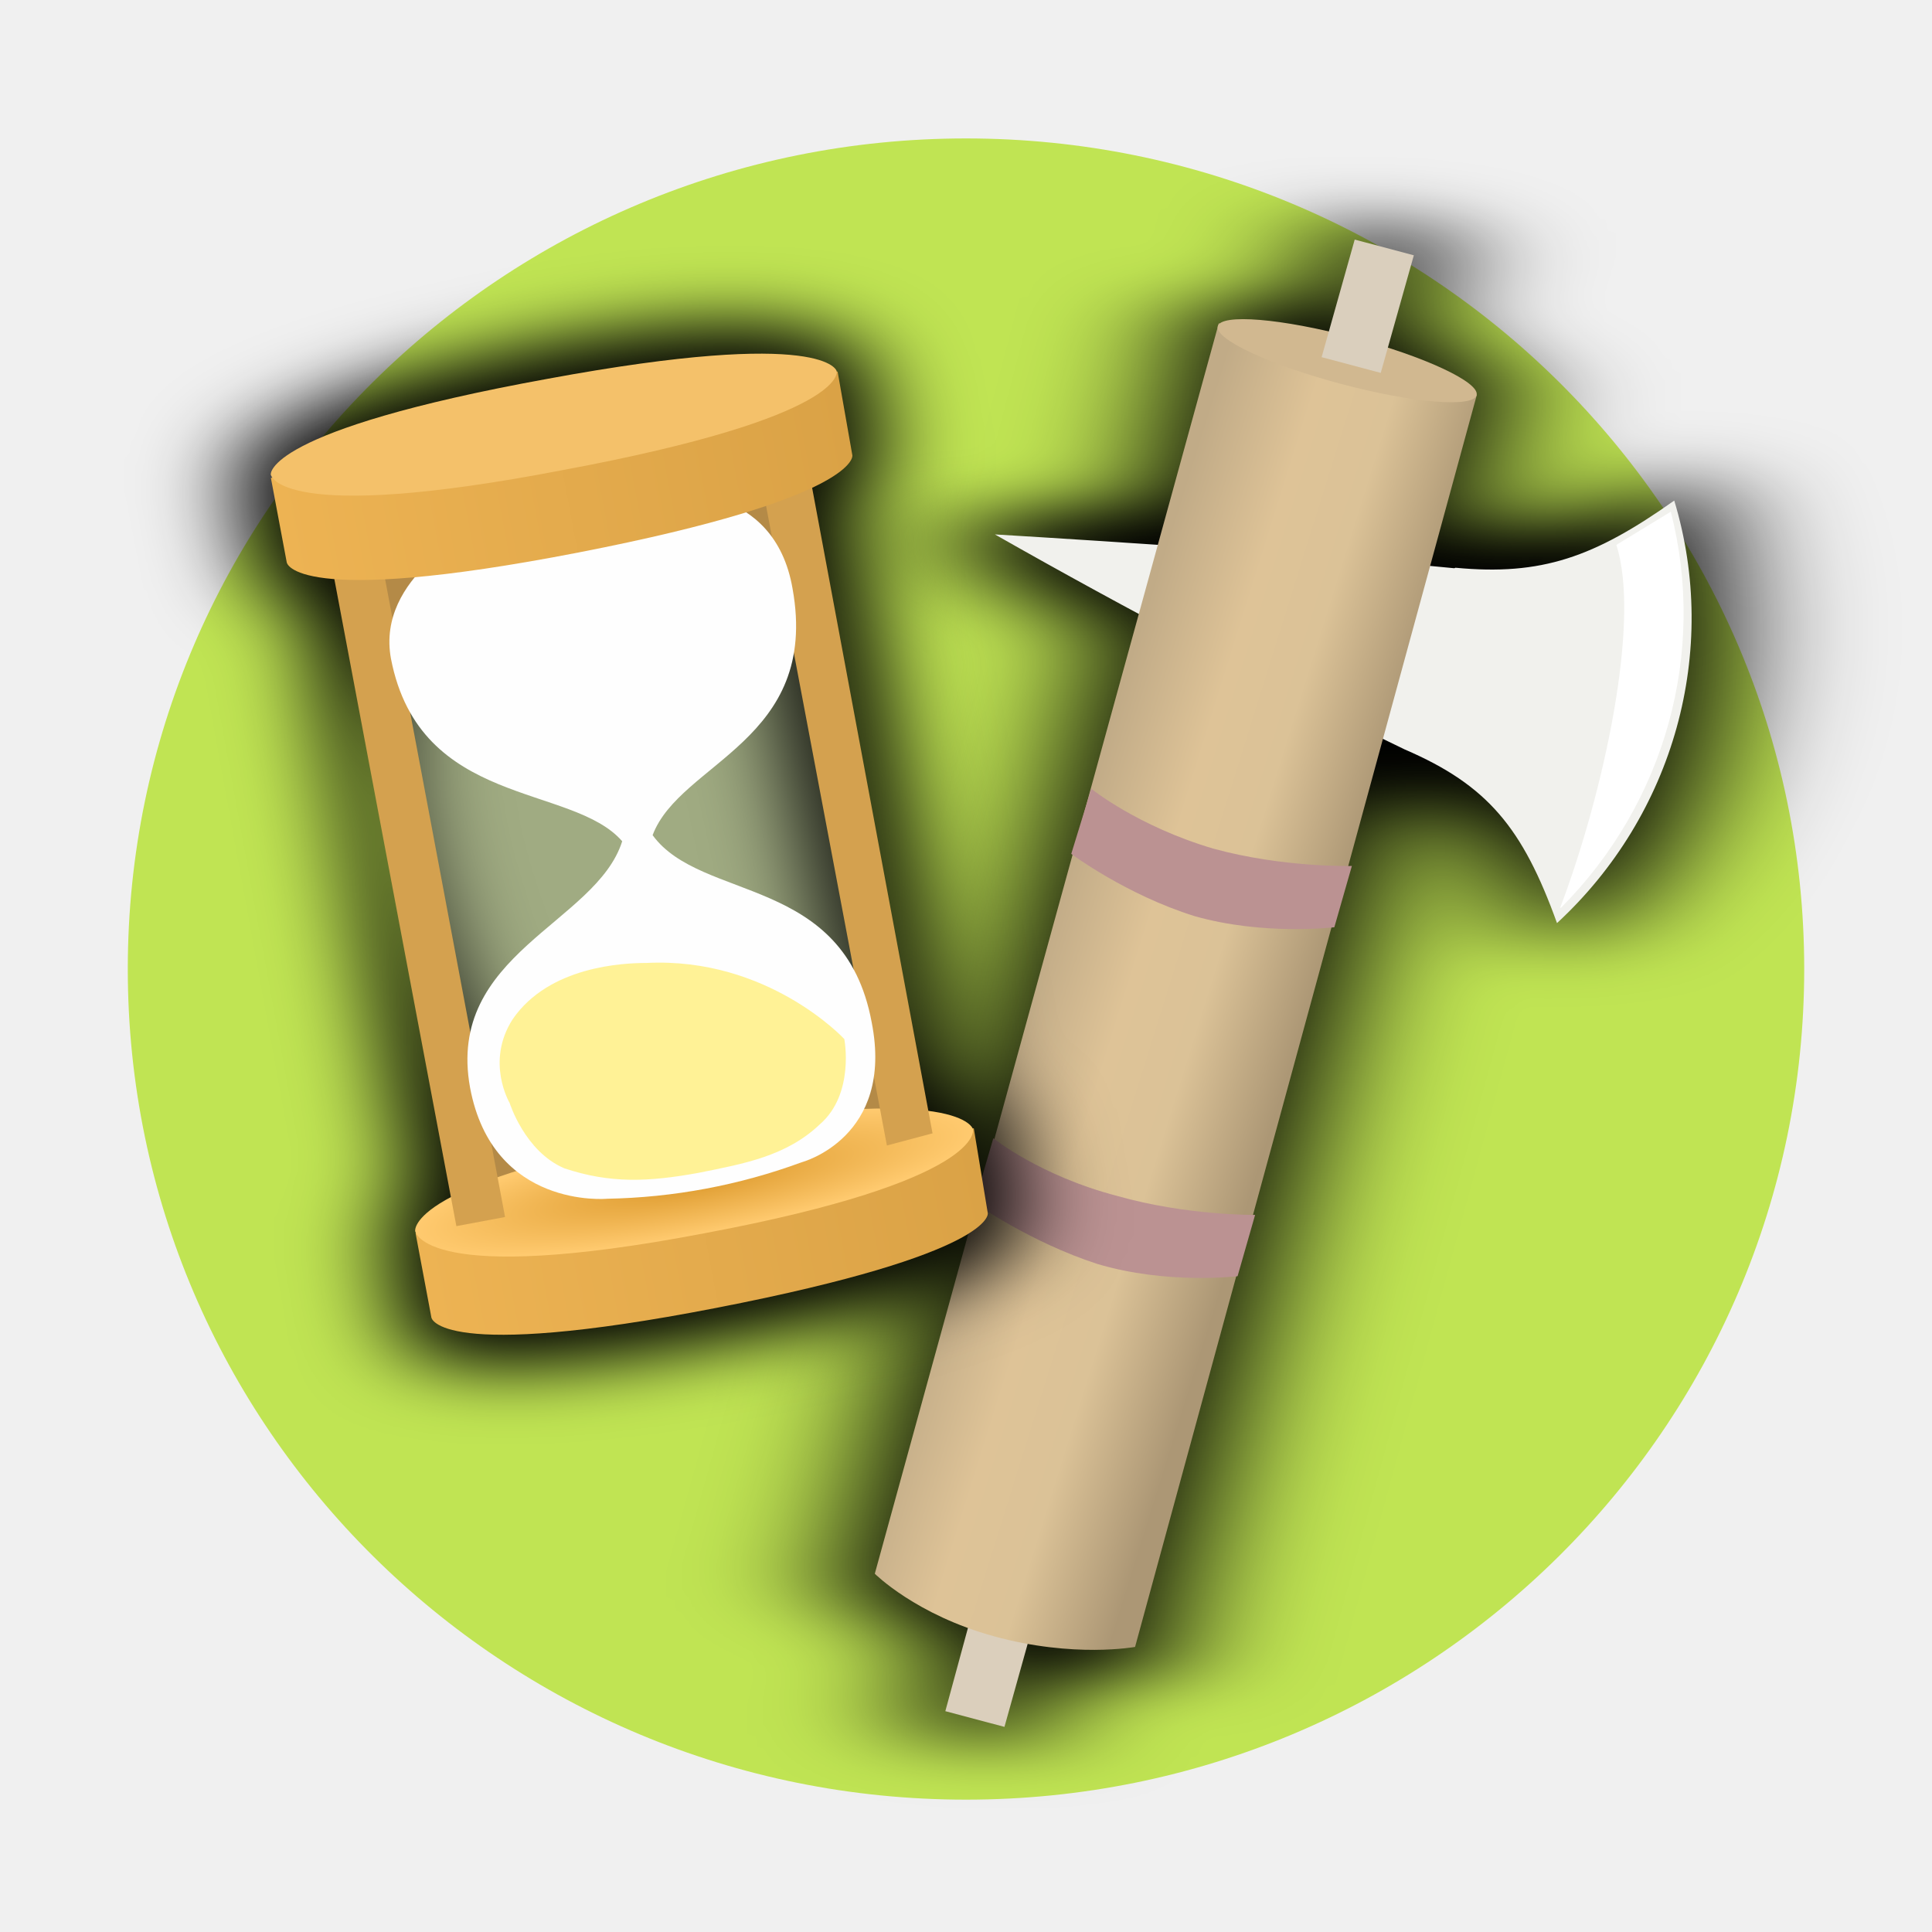
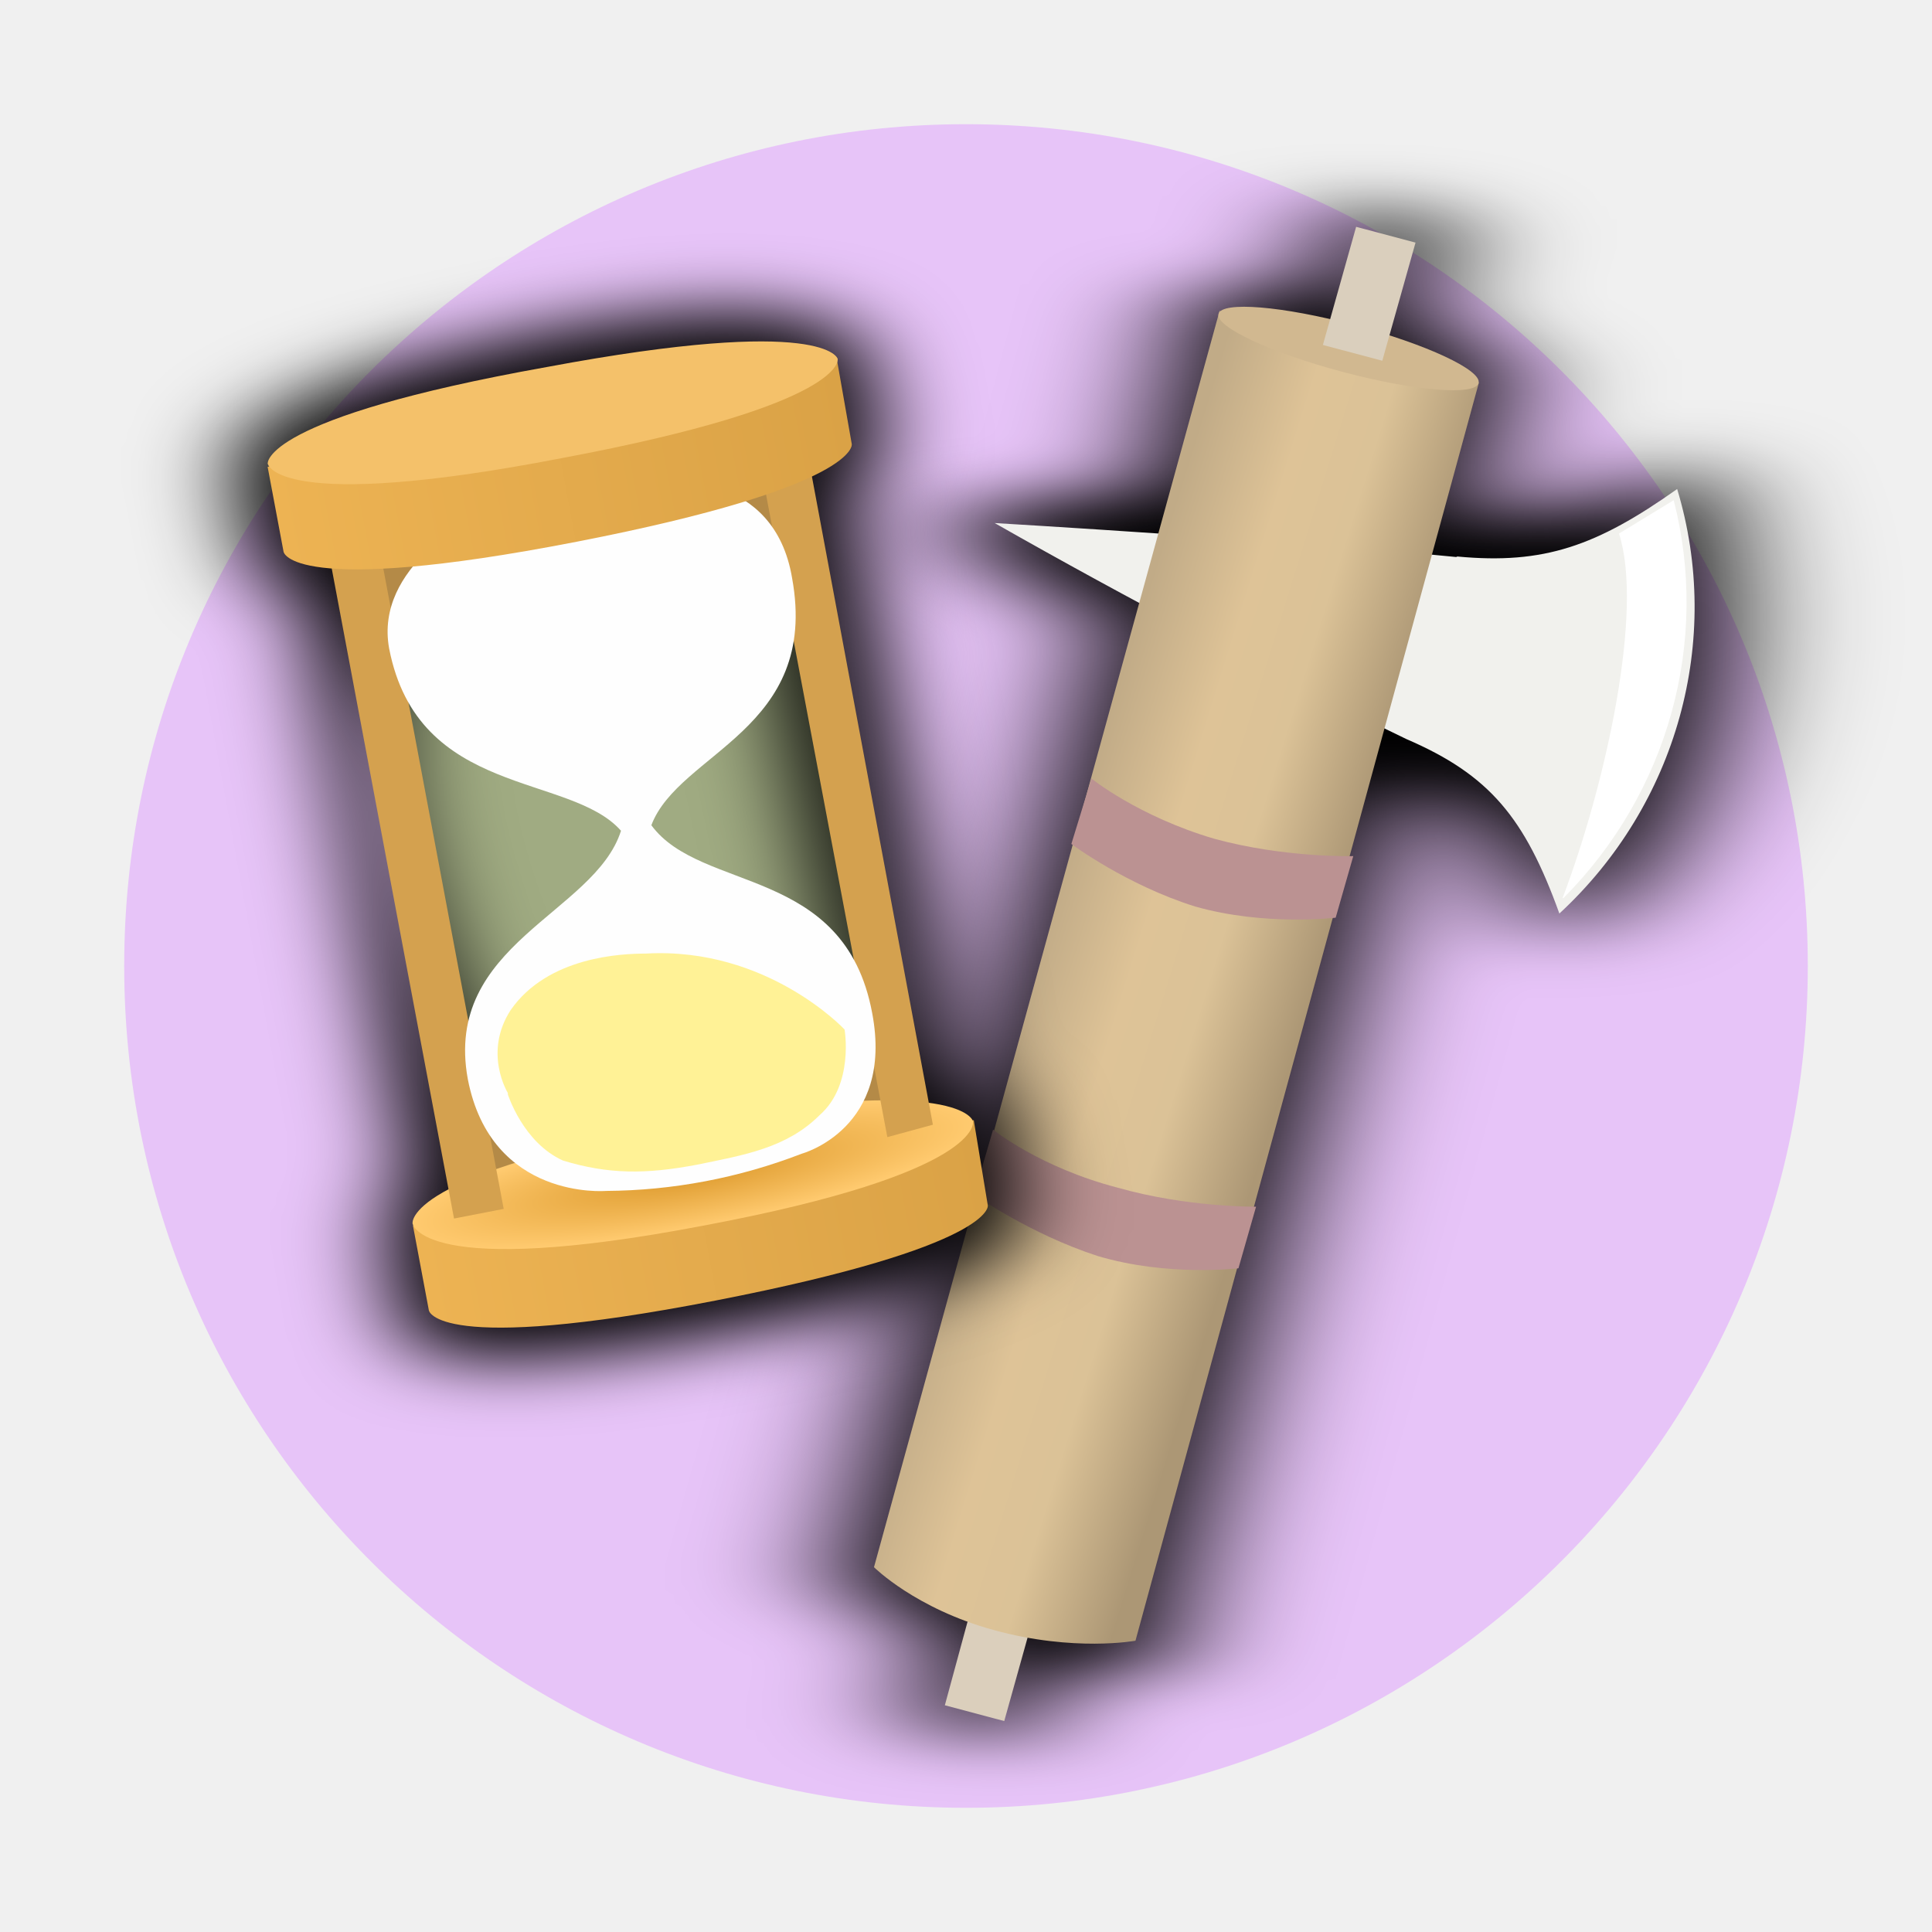
- <svg xmlns="http://www.w3.org/2000/svg" xmlns:xlink="http://www.w3.org/1999/xlink" viewBox="0 0 12.7 12.7" xml:space="preserve">
+ <svg xmlns="http://www.w3.org/2000/svg" xmlns:xlink="http://www.w3.org/1999/xlink" xml:space="preserve" viewBox="0 0 14 14">
  <defs>
+     <linearGradient xlink:href="#a" id="e" x1="5.19" y1="5.48" x2="6.84" y2="6.9" gradientUnits="userSpaceOnUse" />
    <linearGradient id="a">
      <stop offset="0" stop-color="#c1ab87" />
      <stop offset=".35" stop-color="#dec397" />
      <stop offset=".63" stop-color="#dbc297" />
      <stop offset="1" stop-color="#ac9775" />
    </linearGradient>
-     <linearGradient xlink:href="#a" id="e" x1="5.19" y1="5.48" x2="6.84" y2="6.9" gradientUnits="userSpaceOnUse" />
    <linearGradient xlink:href="#b" id="g" x1="3.33" y1="10.83" x2="9.27" y2="10.83" gradientUnits="userSpaceOnUse" gradientTransform="matrix(1 0 0 .94851 0 .33)" />
    <linearGradient id="b">
      <stop offset="0" stop-color="#edb353" />
      <stop offset="1" stop-color="#daa246" />
    </linearGradient>
    <linearGradient id="c">
      <stop offset="0" stop-color="#dd9a2d" />
      <stop offset="1" stop-color="#ffca6f" />
    </linearGradient>
    <linearGradient xlink:href="#b" id="i" x1="3.29" y1="2.35" x2="9.33" y2="2.35" gradientUnits="userSpaceOnUse" gradientTransform="matrix(1 0 0 .94851 0 .33)" />
    <filter id="d" x="-.11" y="-.1" width="1.21" height="1.21" color-interpolation-filters="sRGB">
      <feGaussianBlur stdDeviation=".36" />
    </filter>
-     <filter id="f" x="-.15" y="-.1" width="1.31" height="1.2" color-interpolation-filters="sRGB">
+     <filter id="f" x="-.15" y="-.1" width="1.31" height="1.19" color-interpolation-filters="sRGB">
      <feGaussianBlur stdDeviation=".43" />
    </filter>
    <radialGradient xlink:href="#c" id="h" cx="6.29" cy="10.13" fx="6.29" fy="10.13" r="2.97" gradientTransform="matrix(1 0 0 .18415 0 8.07)" gradientUnits="userSpaceOnUse" />
  </defs>
-   <ellipse cx="6.35" cy="6.37" rx="5.51" ry="5.46" fill="#c0e453" fill-rule="evenodd" />
-   <g fill-rule="evenodd" stroke-linejoin="round" transform="rotate(-23.41 9.12 -.98)scale(.83065)">
+   <circle cx="7" cy="7" fill="#e7c4f8" fill-rule="evenodd" r="6.1" />
+   <g fill-rule="evenodd" stroke-linejoin="round" transform="rotate(-23.41 9.84 -1.05)scale(.91995)">
    <path d="m2.27 8.86.45.57-.36.48.5.44.4-.43.6.39 3.91-4.63c.39.29.43 1.07.33 1.43 1.17-.02 2.27-1.3 2.22-2.6-.33.14-1.15.15-1.46-.18l.66-.77-.4-.55.42-.47-.53-.47-.43.5-.64-.36-.92 1.11-.79-.44-.25.05-.05.27.55.74Z" filter="url(#d)" transform="matrix(1.23092 -.04462 .04377 1.20736 -1.67 -.85)" style="mix-blend-mode:normal" />
    <path fill="#dbcfbc" d="m2.99 9.6.38.32-1.07 1.32-.38-.3Z" />
    <path d="M9.22 4.24c.6.33 1.04.36 1.8.2a3.31 3.25-2.07 0 1-2.18 2.7c.05-.8-.07-1.22-.56-1.74a55.17 54.11-2.07 0 1-2.3-2.85S8.06 3.6 9.21 4.24" fill="#f1f1ed" />
    <path d="M8.91 7.04c.68-.7 1.49-1.83 1.55-2.46l.5-.07a3.33 3.27-2.07 0 1-2.04 2.53Z" fill="#fff" />
    <path fill="url(#e)" d="M8.27 1.72s.26.34.75.75c.46.38.9.58.9.58L3.5 11.07s-.48-.11-.99-.52c-.5-.4-.67-.83-.67-.83Z" />
    <ellipse cx="8.66" cy="-3.75" rx="1.06" ry=".19" transform="matrix(.7848 .61975 -.61014 .7923 0 0)" fill="#d1b890" />
    <path fill="#dacfbd" d="m9.52 1.54.38.3-.61.75-.38-.3Z" />
    <path d="M3.73 7.34s.28.46.7.83c.44.37.98.53.98.53l.32-.39s-.5-.21-.94-.57c-.5-.39-.72-.81-.72-.81Zm1.8-2.23s.27.47.7.84c.44.36.98.52.98.52l.32-.39s-.5-.2-.95-.56c-.48-.4-.7-.82-.7-.82Z" fill="#bb9292" />
  </g>
  <g fill-rule="evenodd" stroke-linejoin="round" stroke-opacity=".51">
-     <path fill="#a0ab82" d="m2.26 3.57 2.88-.54.87 4.62-2.88.54Z" />
-     <path style="mix-blend-mode:normal" d="M6.25 1.04c-3.22.02-3.3.7-3.3.7L2.96 3l.46.27-.03 6.15-.37.37L3 11.02s-.07.6 3.3.6c3.36 0 3.28-.63 3.28-.63l.02-1.2-.44-.34.06-6.22.42-.27V1.83s0-.8-3.39-.8m-1.75 3c.84-.84 3.57.05 3.57.05l.12 4.67-3.66-.03s-1.14-3.6-.03-4.7" filter="url(#f)" transform="rotate(-10.63 12.46 3.74)scale(.62859)" />
-     <path fill="#b48a47" d="m3.04 7.38 2.83-.54.11.6-2.83.54Zm-.72-3.72 2.84-.53.1.6-2.83.53Z" />
-     <path d="M3.33 9.92v.9s-.02.47 2.95.45c2.98-.02 2.97-.45 2.97-.45l.02-.9H6.22Z" fill="url(#g)" transform="rotate(-10.63 12.46 3.74)scale(.62859)" />
-     <path d="M6.31 9.4c-2.98-.03-2.98.5-2.98.5s-.02.59 2.97.58c2.99 0 2.96-.55 2.96-.55s-.01-.51-2.95-.54" fill="url(#h)" transform="rotate(-10.63 12.46 3.74)scale(.62859)" />
-     <path d="M2.14 3.5 3 8.06 3.32 8l-.85-4.52Zm2.84-.47.85 4.5.3-.08L5.3 3Z" fill="#d4a14f" />
-     <path d="M4.39 3.24s.7-.07.82.63c.18 1-.74 1.14-.92 1.62.32.44 1.26.26 1.44 1.23.15.76-.46.92-.46.92a3.9 3.9 0 0 1-1.28.24s-.75.07-.9-.73c-.16-.88.83-1.08 1-1.62-.33-.38-1.33-.22-1.52-1.2-.1-.54.56-.85.56-.85Z" fill="#fefefe" />
-     <path d="M3.3 1.88v.9s-.02.48 3.02.46c3-.02 3-.47 3-.47l.01-.89Z" fill="url(#i)" transform="rotate(-10.63 12.46 3.74)scale(.62859)" />
-     <path d="M3.6 2.49c-1.87.34-1.82.63-1.82.63s.05.33 1.92-.03c1.88-.35 1.8-.65 1.8-.65s-.06-.29-1.9.05" fill="#f4c16a" />
-     <path d="M3.35 7.25s.1.32.36.43c.3.1.55.09.88.03.3-.06.58-.11.8-.32.23-.2.16-.56.16-.56s-.5-.54-1.3-.5c-.15 0-.64.02-.88.37-.18.28-.02.55-.02.55" fill="#fff296" />
+     <path fill="#a0ab82" d="m2.47 3.85 3.2-.6.96 5.12-3.2.6Z" />
+     <path style="mix-blend-mode:normal" d="M6.25 1.04c-3.22.02-3.3.7-3.3.7L2.96 3l.46.27-.03 6.15-.37.37L3 11.02s-.07.6 3.3.6 3.28-.63 3.28-.63l.02-1.2-.44-.34.06-6.22.42-.27V1.83s0-.8-3.39-.8m-1.75 3c.84-.84 3.57.05 3.57.05l.12 4.67-3.66-.03s-1.14-3.6-.03-4.7" filter="url(#f)" transform="matrix(.6842 -.1284 .1284 .6842 -.56 2.52)" />
+     <path fill="#b48a47" d="m3.34 8.07 3.13-.6.12.67-3.13.6Zm-.8-4.12 3.14-.58.12.66-3.14.59Z" />
+     <path d="M3.33 9.92v.9s-.02.47 2.95.45 2.97-.45 2.97-.45l.02-.9H6.22Z" fill="url(#g)" transform="matrix(.6842 -.1284 .1284 .6842 -.56 2.52)" />
+     <path d="M6.31 9.4c-2.98-.03-2.98.5-2.98.5s-.02.59 2.97.58c2.99 0 2.96-.55 2.96-.55s-.01-.51-2.95-.54" fill="url(#h)" transform="matrix(.6842 -.1284 .1284 .6842 -.56 2.52)" />
+     <path d="m2.34 3.78.95 5.05.36-.07-.94-5Zm3.15-.52.94 4.98.33-.09-.92-4.93Z" fill="#d4a14f" />
+     <path d="M4.83 3.49s.78-.08.91.7c.2 1.1-.82 1.26-1.02 1.79.36.49 1.4.29 1.6 1.36.16.84-.51 1.02-.51 1.02a4 4 0 0 1-1.42.27s-.83.07-1-.81c-.18-.98.92-1.2 1.11-1.8-.37-.42-1.47-.24-1.68-1.32-.11-.6.62-.95.62-.95Z" fill="#fefefe" />
+     <path d="M3.3 1.88v.9s-.02.48 3.02.46c3-.02 3-.47 3-.47l.01-.89Z" fill="url(#i)" transform="matrix(.6842 -.1284 .1284 .6842 -.56 2.52)" />
+     <path d="M3.96 2.66c-2.07.37-2.02.7-2.02.7s.06.36 2.13-.04c2.08-.39 2-.72 2-.72s-.08-.32-2.11.06" fill="#f4c16a" />
+     <path d="M3.68 7.93s.11.35.4.48c.33.1.6.1.97.03.34-.07.65-.12.89-.36.25-.22.18-.62.18-.62s-.56-.6-1.44-.55c-.17 0-.71.02-.98.41-.2.31-.02.6-.02.6" fill="#fff296" />
  </g>
</svg>
